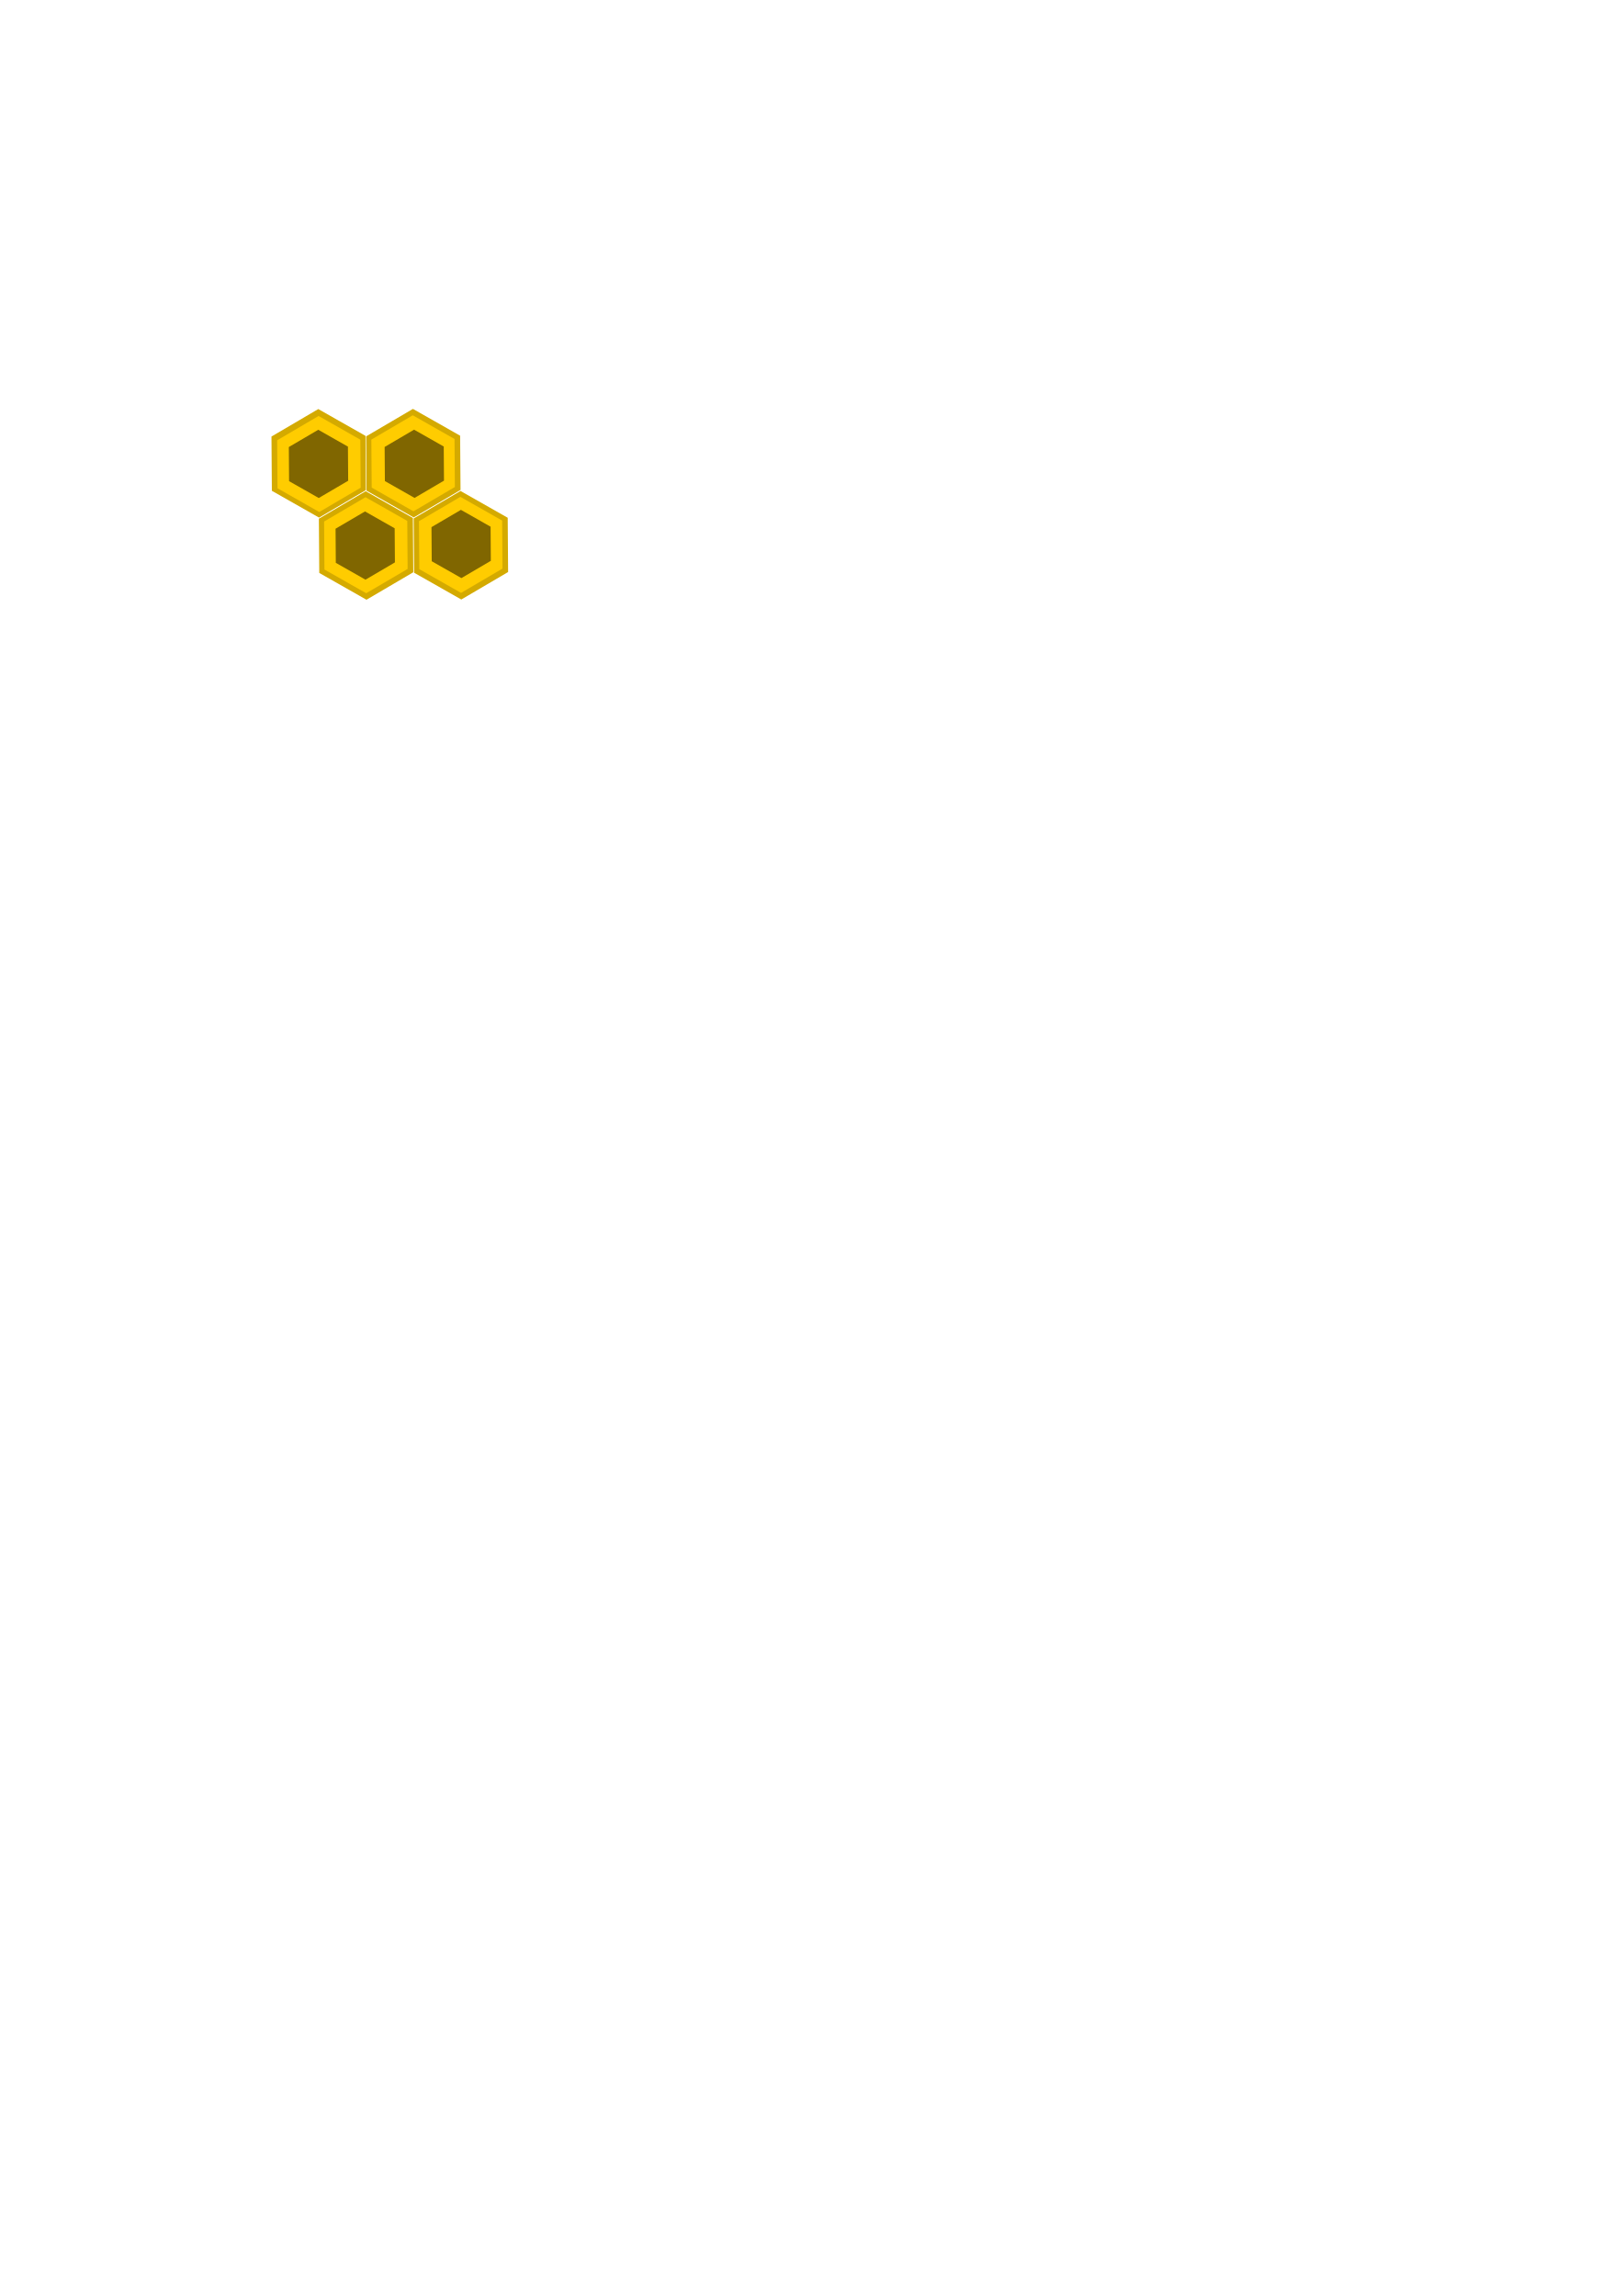
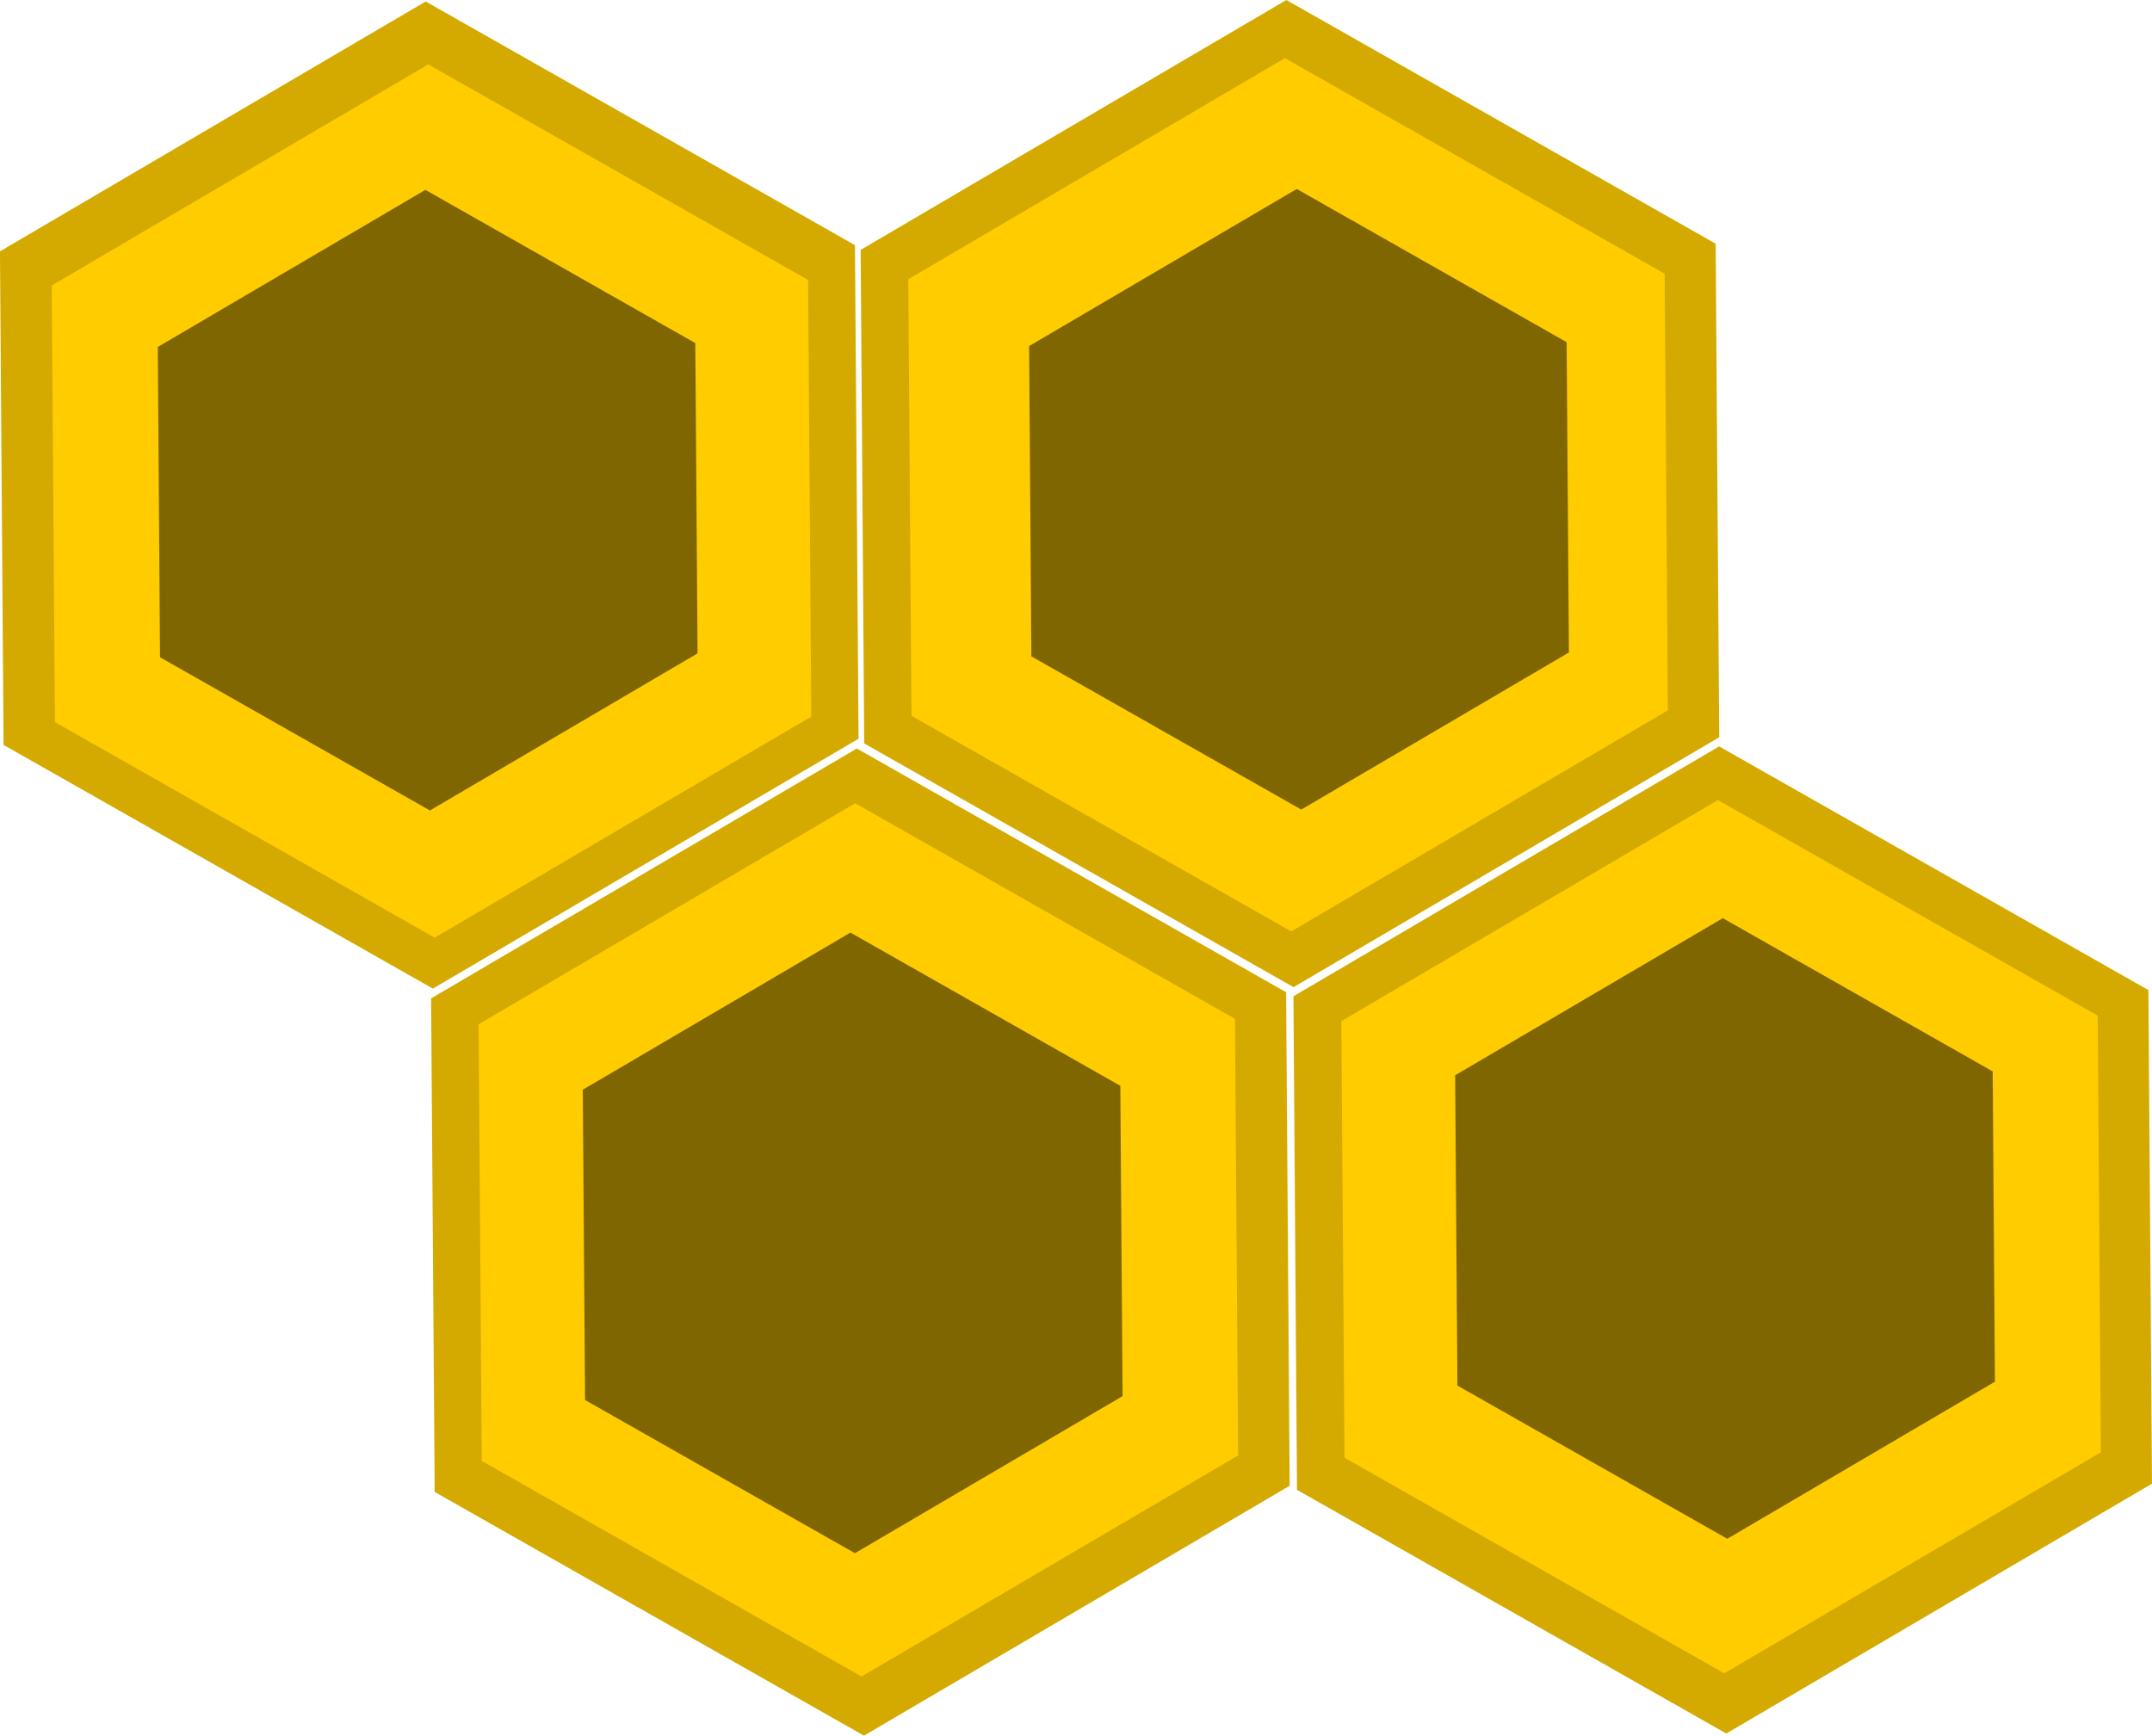
- <svg xmlns="http://www.w3.org/2000/svg" width="210mm" height="297mm" viewBox="0 0 210 297" version="1.1" id="svg3530">
+ <svg xmlns="http://www.w3.org/2000/svg" width="30.604mm" height="24.686mm" viewBox="0 0 30.604 24.686" version="1.1" id="svg3530">
  <defs id="defs3527" />
-   <g id="layer1">
+   <g id="layer1" transform="translate(-35.11142,-52.893)">
    <path style="fill:#d4aa00;stroke-width:0.265" id="path3586" d="m 35.162,63.488 -0.051,-7.02 6.054,-3.554 6.105,3.466 0.051,7.02 -6.054,3.554 z" />
    <path style="fill:#ffcc00;stroke-width:0.265" id="path3586-3" d="m 35.162,63.488 -0.051,-7.02 6.054,-3.554 6.105,3.466 0.051,7.02 -6.054,3.554 z" transform="matrix(0.8846479,0,0,0.8846479,4.7864,6.998748)" />
    <path style="fill:#806600;stroke-width:0.265" id="path3586-3-9" d="m 35.162,63.488 -0.051,-7.02 6.054,-3.554 6.105,3.466 0.051,7.02 -6.054,3.554 z" transform="matrix(0.6286977,0,0,0.6286977,15.28095,22.3266)" />
    <path style="fill:#d4aa00;stroke-width:0.265" id="path3586-6" d="m 35.162,63.488 -0.051,-7.02 6.054,-3.554 6.105,3.466 0.051,7.02 -6.054,3.554 z" transform="translate(6.131074,10.62521)" />
    <path style="fill:#d4aa00;stroke-width:0.265" id="path3586-7" d="m 35.162,63.488 -0.051,-7.02 6.054,-3.554 6.105,3.466 0.051,7.02 -6.054,3.554 z" transform="translate(12.23987,-0.02076461)" />
    <path style="fill:#ffcc00;stroke-width:0.265" id="path3586-3-5" d="m 35.162,63.488 -0.051,-7.02 6.054,-3.554 6.105,3.466 0.051,7.02 -6.054,3.554 z" transform="matrix(0.8846479,0,0,0.8846479,16.96765,6.90983)" />
    <path style="fill:#806600;stroke-width:0.265" id="path3586-3-9-1" d="m 35.162,63.488 -0.051,-7.02 6.054,-3.554 6.105,3.466 0.051,7.02 -6.054,3.554 z" transform="matrix(0.6286977,0,0,0.6286977,27.67252,22.31377)" />
    <path style="fill:#ffcc00;stroke-width:0.265" id="path3586-3-5-6" d="m 35.162,63.488 -0.051,-7.02 6.054,-3.554 6.105,3.466 0.051,7.02 -6.054,3.554 z" transform="matrix(0.8846479,0,0,0.8846479,10.85657,17.50726)" />
    <path style="fill:#d4aa00;stroke-width:0.265" id="path3586-7-5" d="m 35.162,63.488 -0.051,-7.02 6.054,-3.554 6.105,3.466 0.051,7.02 -6.054,3.554 z" transform="translate(18.39431,10.59517)" />
    <path style="fill:#ffcc00;stroke-width:0.265" id="path3586-3-5-2" d="m 35.162,63.488 -0.051,-7.02 6.054,-3.554 6.105,3.466 0.051,7.02 -6.054,3.554 z" transform="matrix(0.8846479,0,0,0.8846479,23.12589,17.46226)" />
    <path style="fill:#806600;stroke-width:0.265" id="path3586-3-9-1-2" d="m 35.162,63.488 -0.051,-7.02 6.054,-3.554 6.105,3.466 0.051,7.02 -6.054,3.554 z" transform="matrix(0.6286977,0,0,0.6286977,21.32529,32.89054)" />
    <path style="fill:#806600;stroke-width:0.265" id="path3586-3-9-1-7" d="m 35.162,63.488 -0.051,-7.02 6.054,-3.554 6.105,3.466 0.051,7.02 -6.054,3.554 z" transform="matrix(0.6286977,0,0,0.6286977,33.73125,32.68545)" />
  </g>
</svg>
